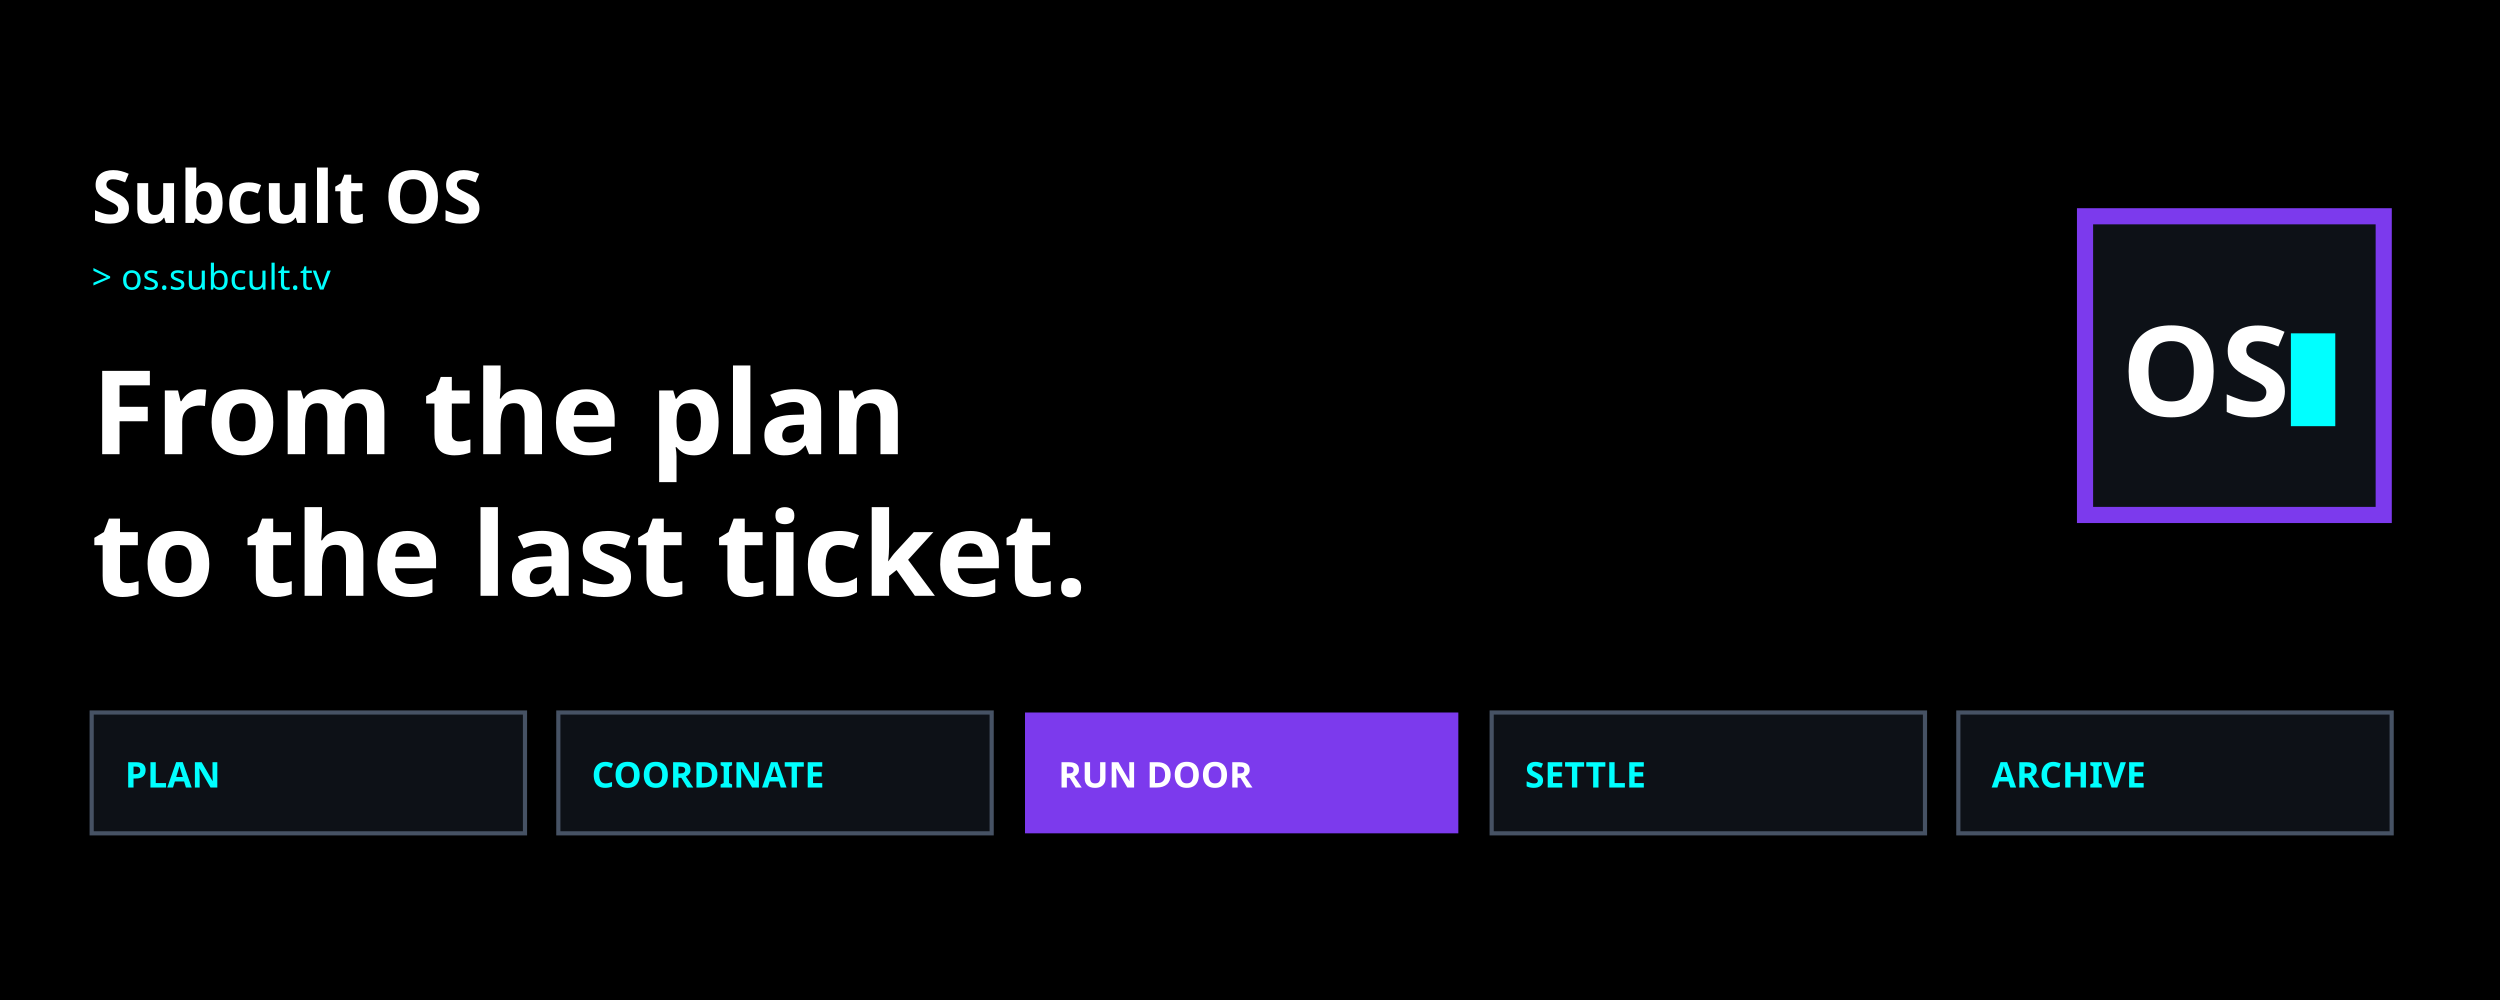
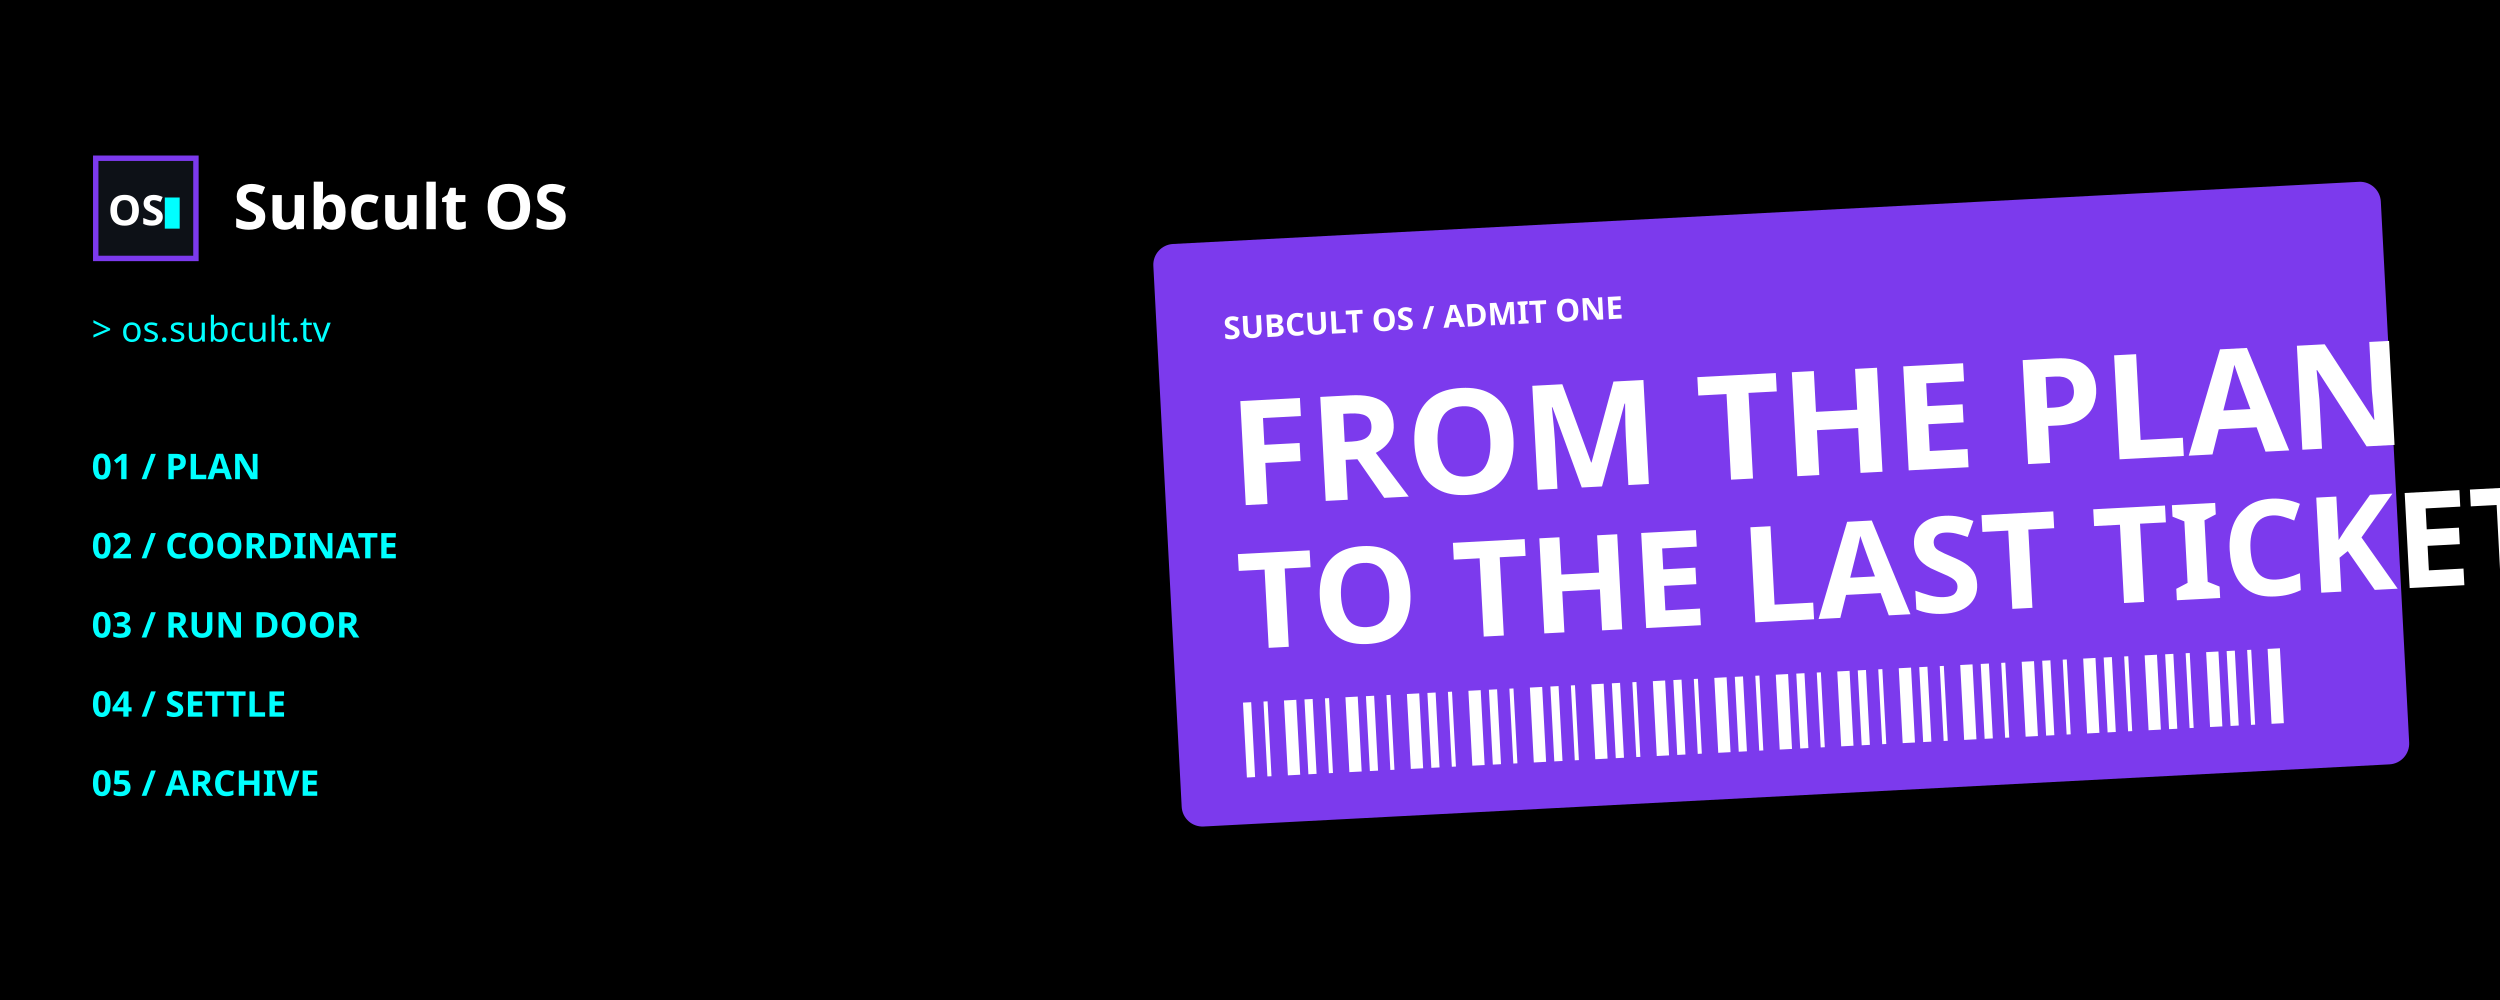
<svg xmlns="http://www.w3.org/2000/svg" width="1500" height="600" viewBox="0 0 1500 600" role="img">
  <rect x="0" y="0" width="1500" height="600" rx="0" fill="#000000" />
  <g transform="translate(0 50) scale(1.25)">
    <rect x="0" y="0" width="1200" height="400" rx="0" fill="#000000" />
-     <g transform="translate(995 58) scale(0.96875)">
+     <g transform="translate(44 34) scale(0.325)">
      <rect x="6" y="6" width="148" height="148" rx="0" fill="#0d1117" />
      <rect x="6" y="6" width="148" height="148" fill="none" stroke="#7c3aed" stroke-width="8" />
      <text x="24" y="105" font-family="Space Mono" font-size="62" font-weight="700" fill="#ffffff">OS</text>
      <rect x="108" y="64" width="22" height="46" rx="0" fill="#00ffff" />
    </g>
-     <text x="44" y="67" font-family="Space Mono" font-size="35" font-weight="700" fill="#ffffff">Subcult OS</text>
-     <text x="44" y="99" font-family="Space Mono" font-size="17" font-weight="400" fill="#00ffff">&gt; os.subcult.tv</text>
-     <text x="44" y="178" font-family="Space Mono" font-size="56" font-weight="700" fill="#ffffff">From the plan</text>
-     <text x="44" y="246" font-family="Space Mono" font-size="56" font-weight="700" fill="#ffffff">to the last ticket.</text>
-     <rect x="44" y="302" width="208" height="58" rx="0" fill="#0d1117" stroke="#465264" stroke-width="2" />
-     <text x="60" y="338" font-family="Space Mono" font-size="17" font-weight="700" fill="#00ffff">PLAN</text>
-     <rect x="268" y="302" width="208" height="58" rx="0" fill="#0d1117" stroke="#465264" stroke-width="2" />
-     <text x="284" y="338" font-family="Space Mono" font-size="17" font-weight="700" fill="#00ffff">COORDINATE</text>
-     <rect x="492" y="302" width="208" height="58" rx="0" fill="#7c3aed" />
-     <text x="508" y="338" font-family="Space Mono" font-size="17" font-weight="700" fill="#ffffff">RUN DOOR</text>
-     <rect x="716" y="302" width="208" height="58" rx="0" fill="#0d1117" stroke="#465264" stroke-width="2" />
-     <text x="732" y="338" font-family="Space Mono" font-size="17" font-weight="700" fill="#00ffff">SETTLE</text>
-     <rect x="940" y="302" width="208" height="58" rx="0" fill="#0d1117" stroke="#465264" stroke-width="2" />
-     <text x="956" y="338" font-family="Space Mono" font-size="17" font-weight="700" fill="#00ffff">ARCHIVE</text>
+     <text x="112" y="70" font-family="Space Mono" font-size="30" font-weight="700" fill="#ffffff">Subcult OS</text>
+     <text x="44" y="124" font-family="Space Mono" font-size="17" font-weight="400" fill="#00ffff">&gt; os.subcult.tv</text>
+     <text x="44" y="190" font-family="Space Mono" font-size="17" font-weight="700" fill="#00ffff">01 / PLAN</text>
+     <text x="44" y="228" font-family="Space Mono" font-size="17" font-weight="700" fill="#00ffff">02 / COORDINATE</text>
+     <text x="44" y="266" font-family="Space Mono" font-size="17" font-weight="700" fill="#00ffff">03 / RUN DOOR</text>
+     <text x="44" y="304" font-family="Space Mono" font-size="17" font-weight="700" fill="#00ffff">04 / SETTLE</text>
+     <text x="44" y="342" font-family="Space Mono" font-size="17" font-weight="700" fill="#00ffff">05 / ARCHIVE</text>
+     <g transform="rotate(-3 855.0 202.0)">
+       <rect x="560" y="62" width="590" height="280" rx="10" fill="#7c3aed" />
+       <text x="592" y="109" font-family="Space Mono" font-size="15" font-weight="700" fill="#ffffff">SUBCULT OS / ADMIT ONE</text>
+       <text x="592" y="189" font-family="Oswald" font-size="70" font-weight="700" fill="#ffffff">FROM THE PLAN</text>
+       <text x="592" y="258" font-family="Oswald" font-size="64" font-weight="700" fill="#ffffff">TO THE LAST TICKET.</text>
+       <rect x="592.0" y="283.6" width="3.94" height="36" rx="0" fill="#ffffff" />
+       <rect x="601.85" y="283.6" width="1.97" height="36" rx="0" fill="#ffffff" />
+       <rect x="611.7" y="283.6" width="5.91" height="36" rx="0" fill="#ffffff" />
+       <rect x="621.55" y="283.6" width="3.94" height="36" rx="0" fill="#ffffff" />
+       <rect x="631.4" y="283.6" width="1.97" height="36" rx="0" fill="#ffffff" />
+       <rect x="641.25" y="283.6" width="5.91" height="36" rx="0" fill="#ffffff" />
+       <rect x="651.1" y="283.6" width="3.94" height="36" rx="0" fill="#ffffff" />
+       <rect x="660.95" y="283.6" width="1.97" height="36" rx="0" fill="#ffffff" />
+       <rect x="670.8" y="283.6" width="5.91" height="36" rx="0" fill="#ffffff" />
+       <rect x="680.65" y="283.6" width="3.94" height="36" rx="0" fill="#ffffff" />
+       <rect x="690.5" y="283.6" width="1.97" height="36" rx="0" fill="#ffffff" />
+       <rect x="700.35" y="283.6" width="5.91" height="36" rx="0" fill="#ffffff" />
+       <rect x="710.2" y="283.6" width="3.94" height="36" rx="0" fill="#ffffff" />
+       <rect x="720.05" y="283.6" width="1.97" height="36" rx="0" fill="#ffffff" />
+       <rect x="729.9" y="283.6" width="5.91" height="36" rx="0" fill="#ffffff" />
+       <rect x="739.75" y="283.6" width="3.94" height="36" rx="0" fill="#ffffff" />
+       <rect x="749.6" y="283.6" width="1.97" height="36" rx="0" fill="#ffffff" />
+       <rect x="759.45" y="283.6" width="5.91" height="36" rx="0" fill="#ffffff" />
+       <rect x="769.3" y="283.6" width="3.94" height="36" rx="0" fill="#ffffff" />
+       <rect x="779.15" y="283.6" width="1.97" height="36" rx="0" fill="#ffffff" />
+       <rect x="789.0" y="283.6" width="5.91" height="36" rx="0" fill="#ffffff" />
+       <rect x="798.85" y="283.6" width="3.94" height="36" rx="0" fill="#ffffff" />
+       <rect x="808.7" y="283.6" width="1.97" height="36" rx="0" fill="#ffffff" />
+       <rect x="818.55" y="283.6" width="5.91" height="36" rx="0" fill="#ffffff" />
+       <rect x="828.4" y="283.6" width="3.94" height="36" rx="0" fill="#ffffff" />
+       <rect x="838.25" y="283.6" width="1.97" height="36" rx="0" fill="#ffffff" />
+       <rect x="848.1" y="283.6" width="5.91" height="36" rx="0" fill="#ffffff" />
+       <rect x="857.95" y="283.6" width="3.94" height="36" rx="0" fill="#ffffff" />
+       <rect x="867.8" y="283.6" width="1.97" height="36" rx="0" fill="#ffffff" />
+       <rect x="877.65" y="283.6" width="5.91" height="36" rx="0" fill="#ffffff" />
+       <rect x="887.5" y="283.6" width="3.94" height="36" rx="0" fill="#ffffff" />
+       <rect x="897.35" y="283.6" width="1.97" height="36" rx="0" fill="#ffffff" />
+       <rect x="907.2" y="283.6" width="5.91" height="36" rx="0" fill="#ffffff" />
+       <rect x="917.05" y="283.6" width="3.94" height="36" rx="0" fill="#ffffff" />
+       <rect x="926.9" y="283.6" width="1.97" height="36" rx="0" fill="#ffffff" />
+       <rect x="936.75" y="283.6" width="5.91" height="36" rx="0" fill="#ffffff" />
+       <rect x="946.6" y="283.6" width="3.94" height="36" rx="0" fill="#ffffff" />
+       <rect x="956.45" y="283.6" width="1.97" height="36" rx="0" fill="#ffffff" />
+       <rect x="966.3" y="283.6" width="5.91" height="36" rx="0" fill="#ffffff" />
+       <rect x="976.15" y="283.6" width="3.94" height="36" rx="0" fill="#ffffff" />
+       <rect x="986.0" y="283.6" width="1.97" height="36" rx="0" fill="#ffffff" />
+       <rect x="995.85" y="283.6" width="5.91" height="36" rx="0" fill="#ffffff" />
+       <rect x="1005.7" y="283.6" width="3.94" height="36" rx="0" fill="#ffffff" />
+       <rect x="1015.55" y="283.6" width="1.97" height="36" rx="0" fill="#ffffff" />
+       <rect x="1025.4" y="283.6" width="5.91" height="36" rx="0" fill="#ffffff" />
+       <rect x="1035.25" y="283.6" width="3.94" height="36" rx="0" fill="#ffffff" />
+       <rect x="1045.1" y="283.6" width="1.97" height="36" rx="0" fill="#ffffff" />
+       <rect x="1054.95" y="283.6" width="5.91" height="36" rx="0" fill="#ffffff" />
+       <rect x="1064.8" y="283.6" width="3.94" height="36" rx="0" fill="#ffffff" />
+       <rect x="1074.65" y="283.6" width="1.97" height="36" rx="0" fill="#ffffff" />
+       <rect x="1084.5" y="283.6" width="5.91" height="36" rx="0" fill="#ffffff" />
+     </g>
  </g>
</svg>
